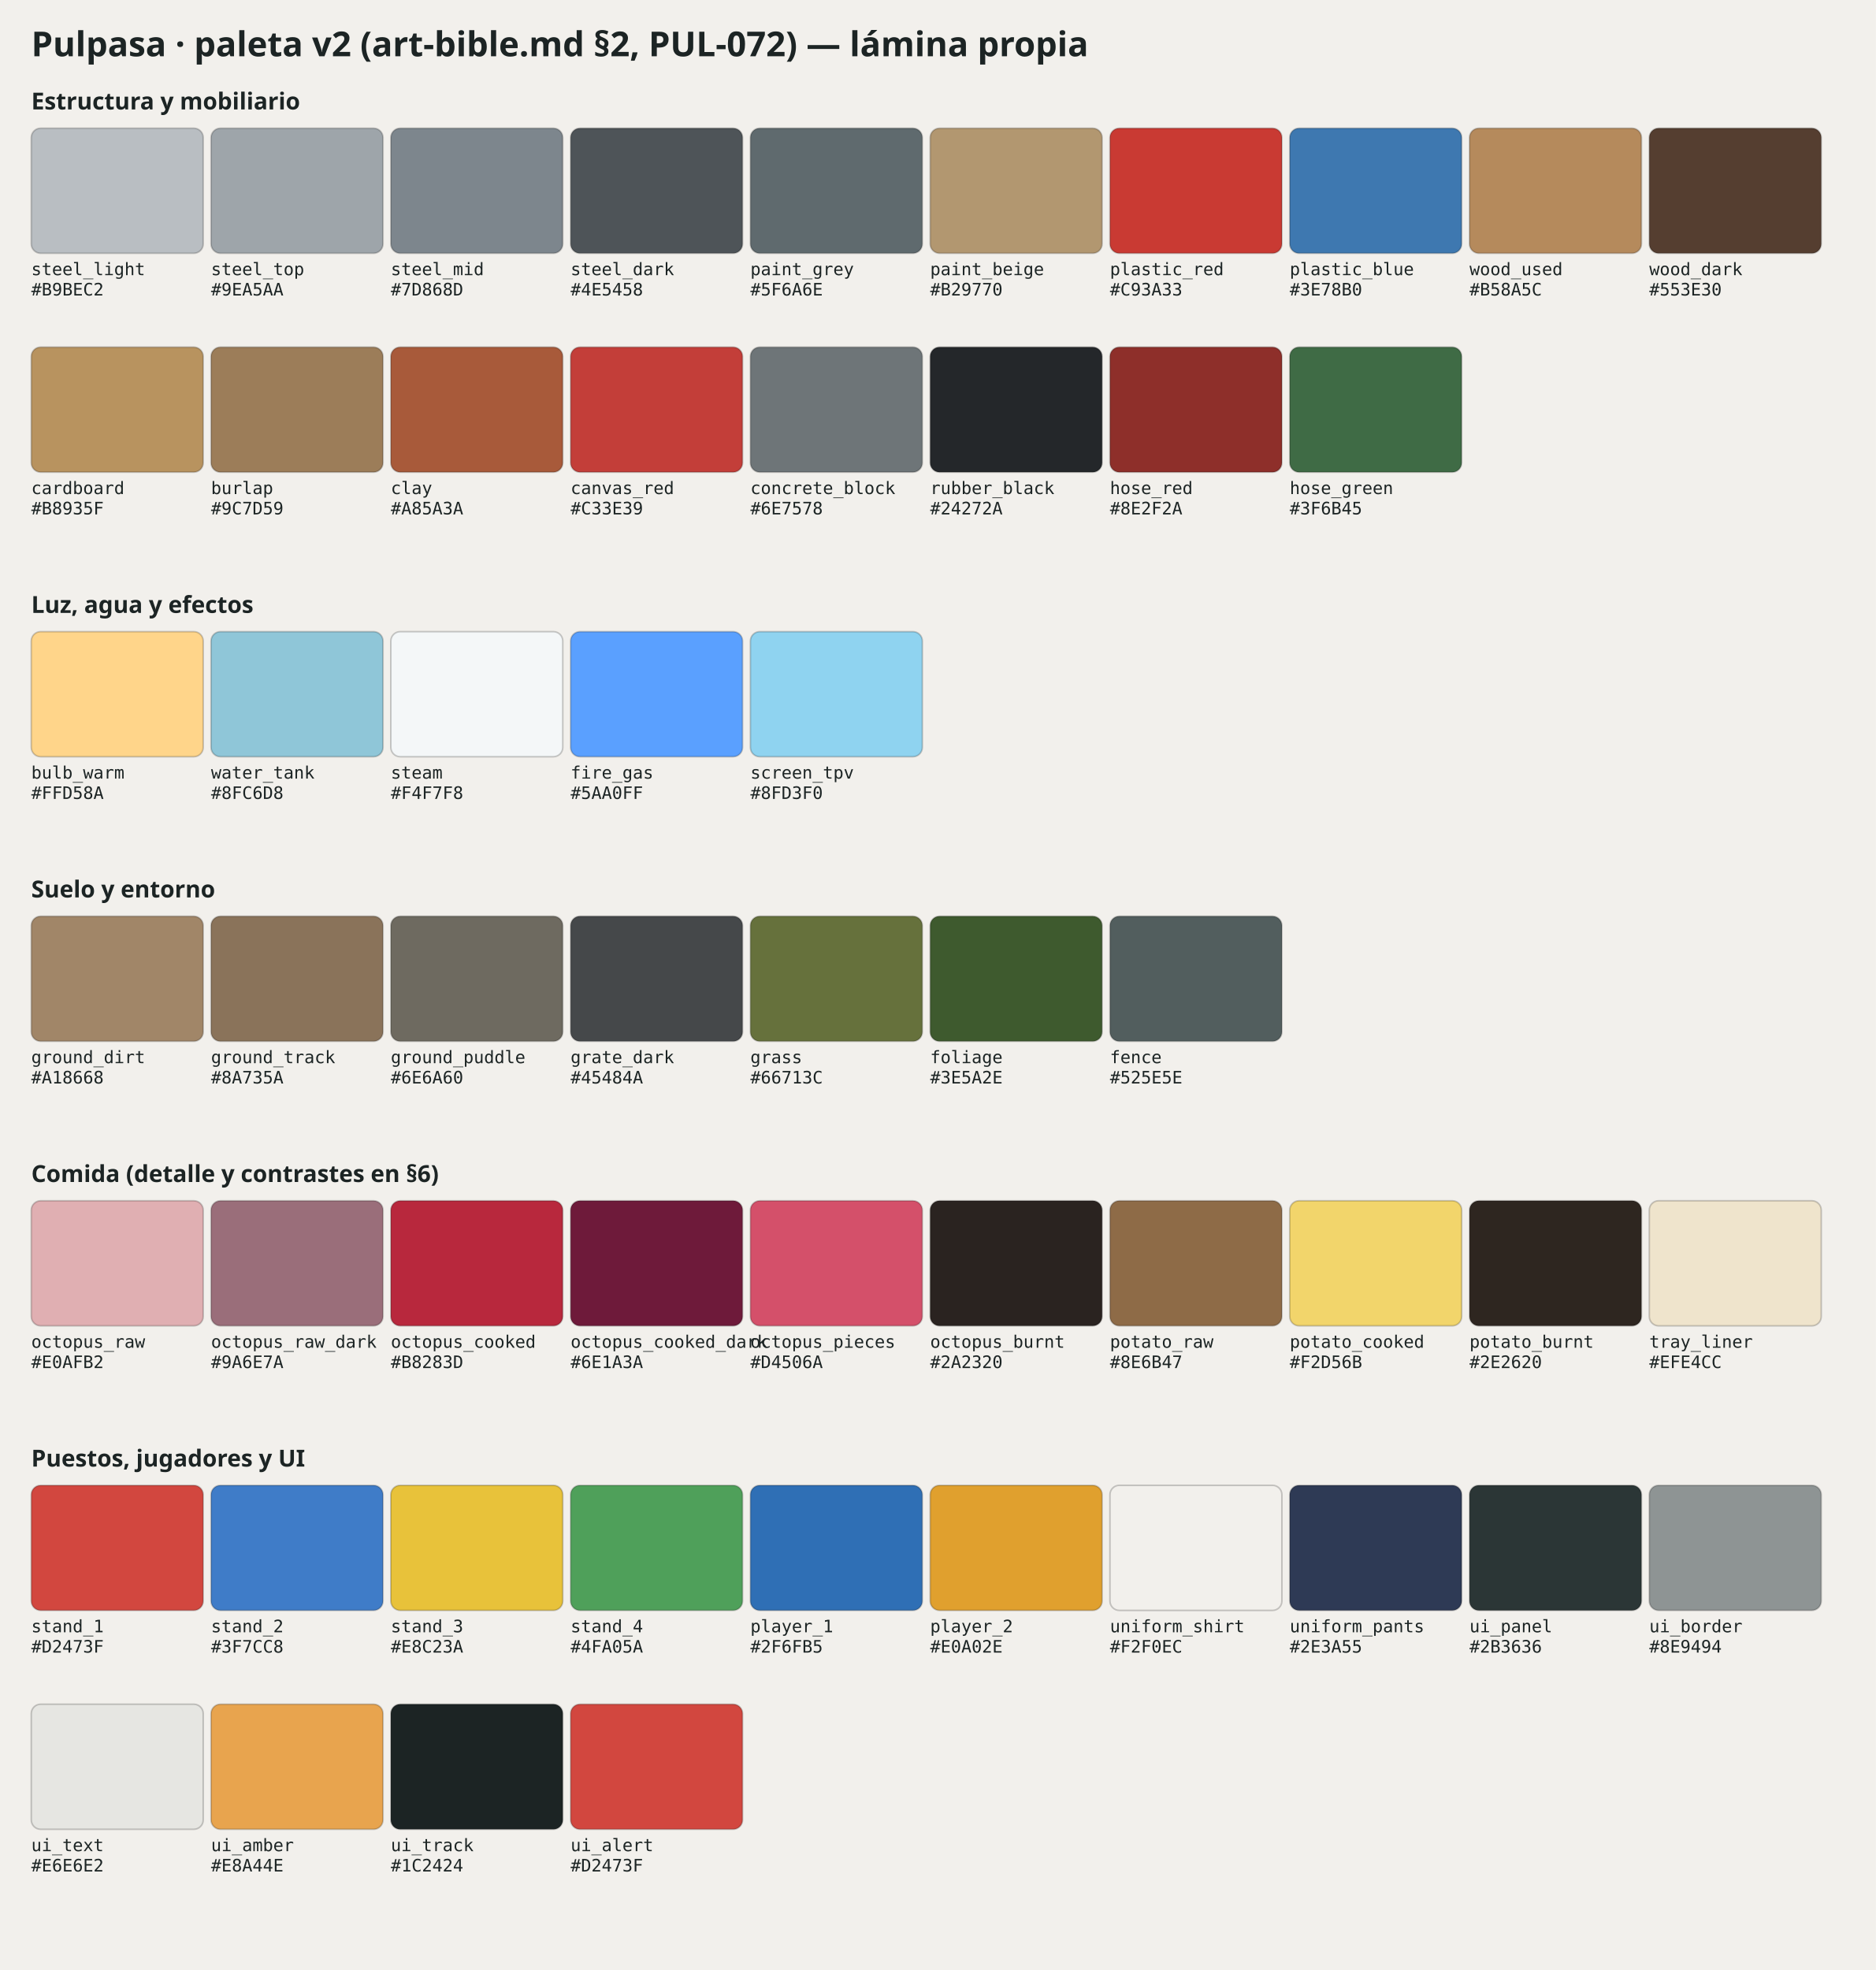
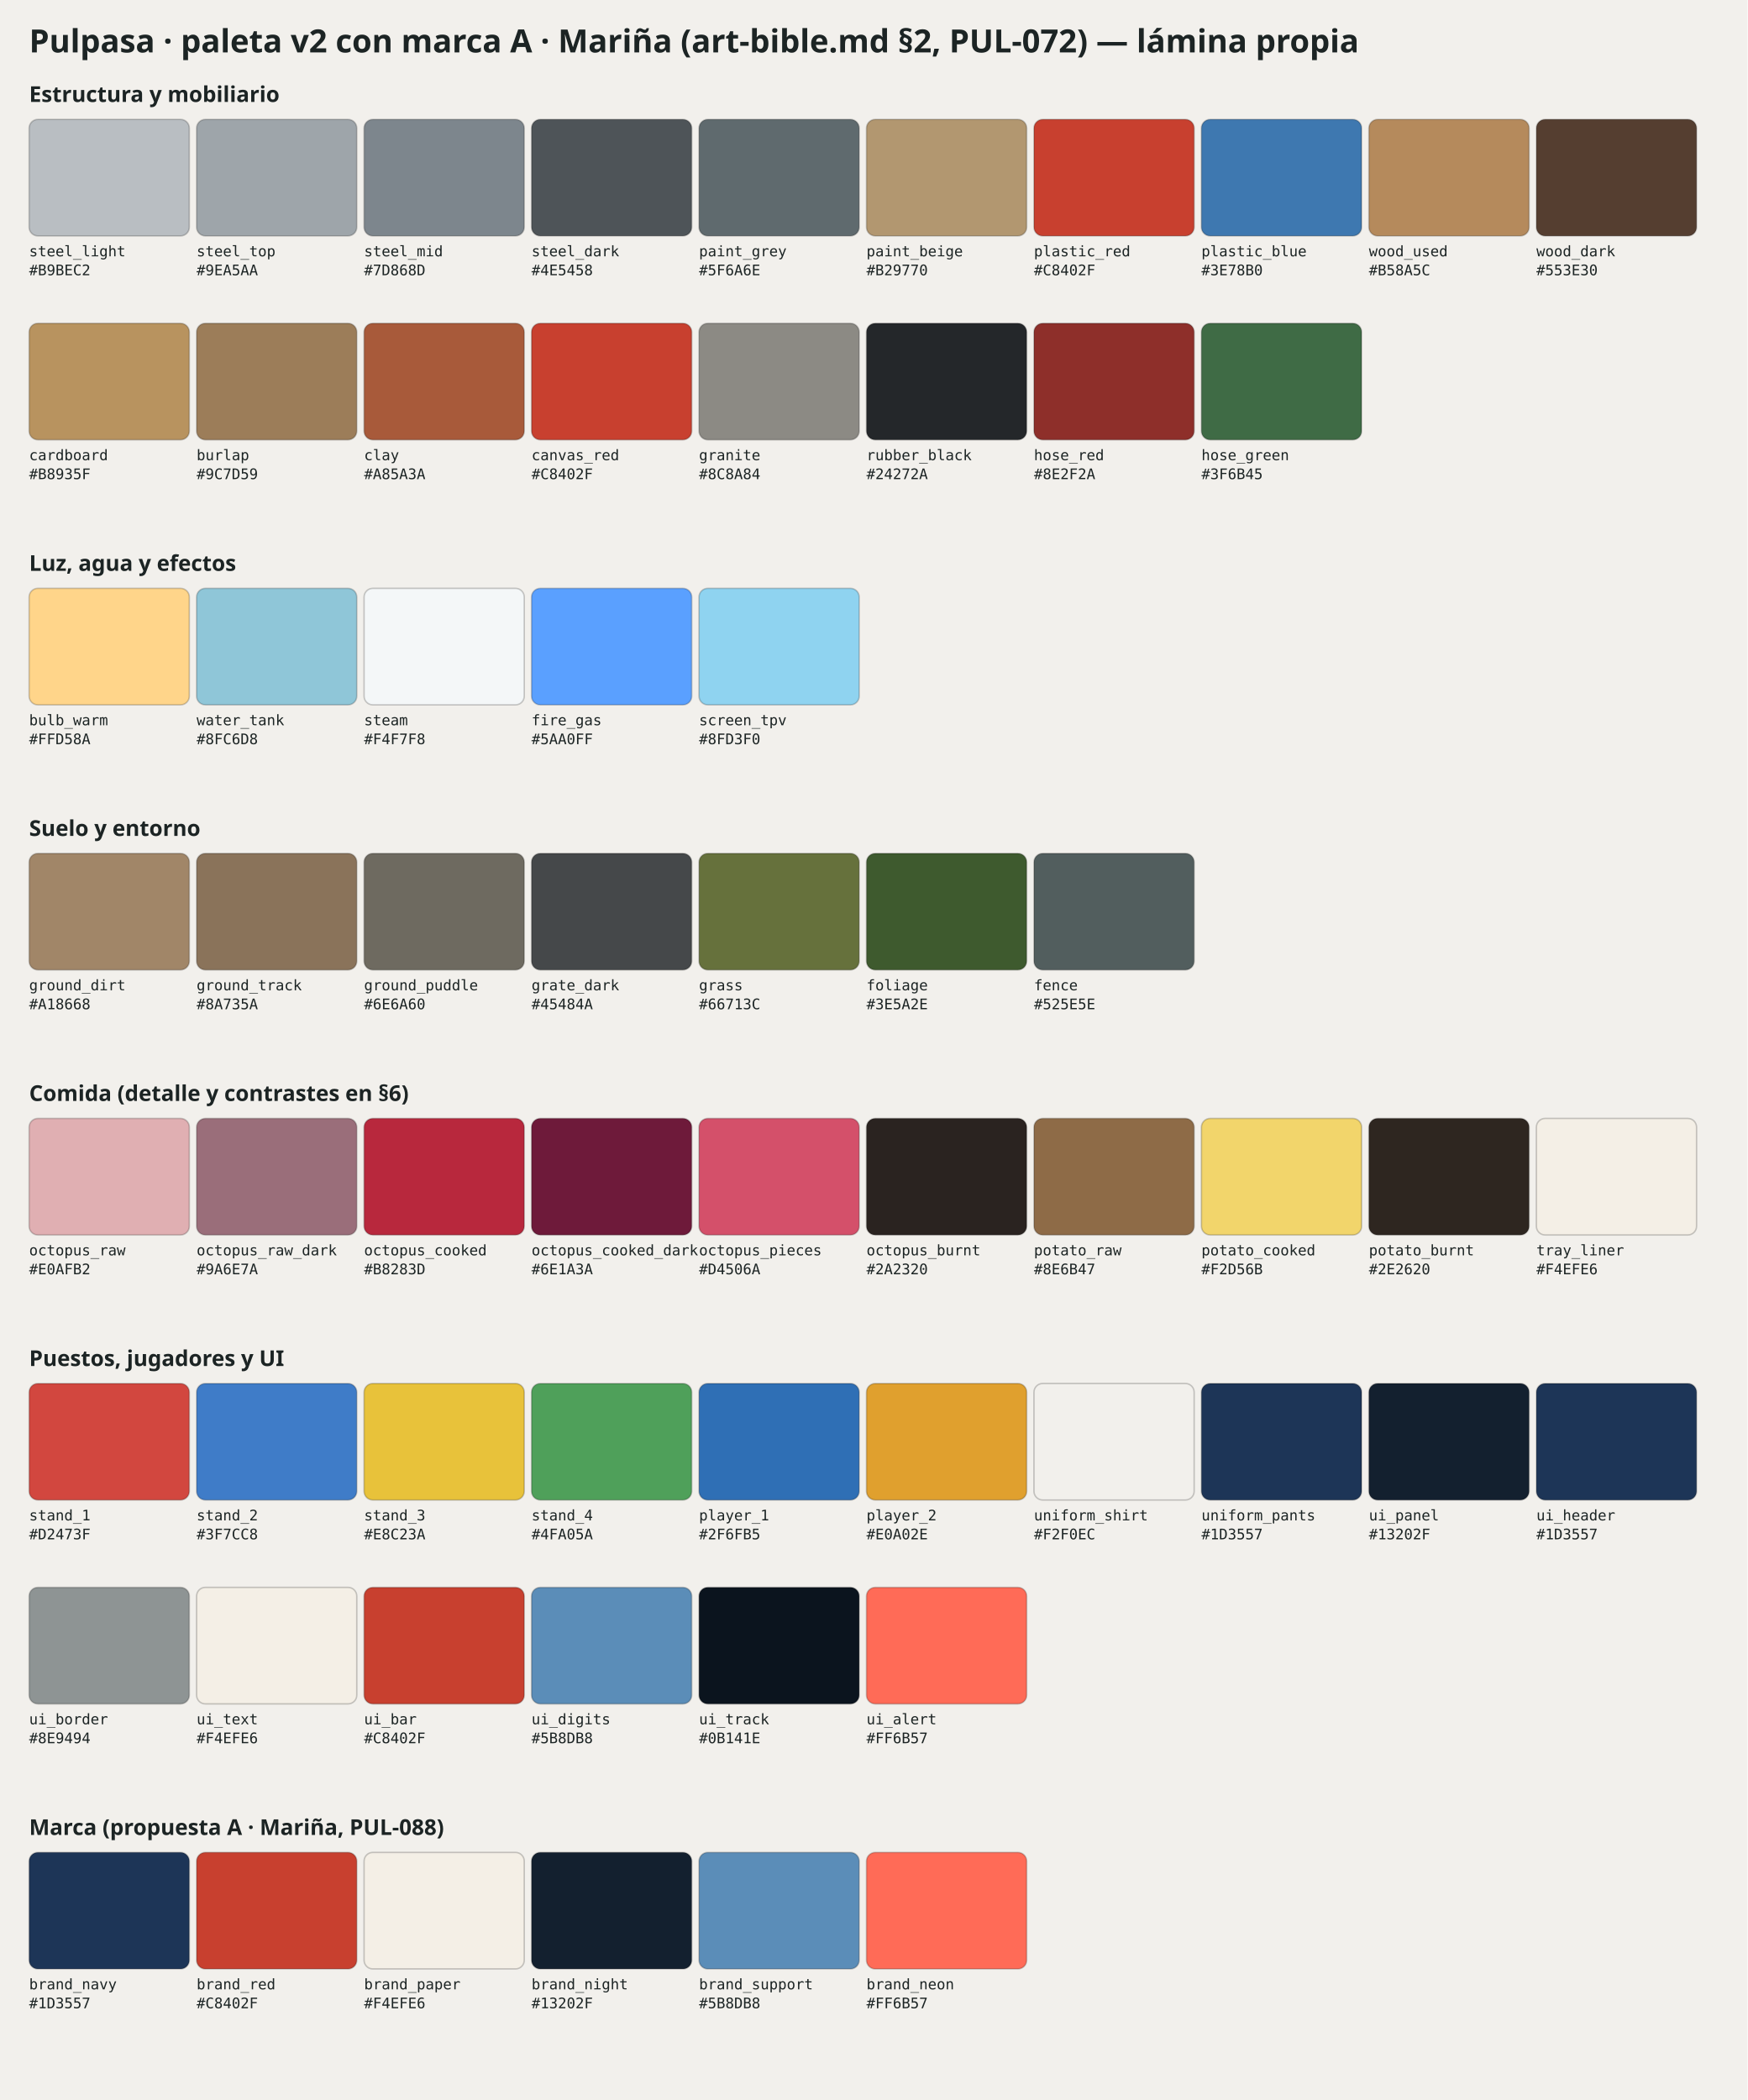
- <svg xmlns="http://www.w3.org/2000/svg" width="1200" height="1260" viewBox="0 0 1200 1260">
-   <style>.t{font:bold 22px sans-serif;fill:#1C2424}.h{font:bold 15px sans-serif;fill:#1C2424}.n{font:11px monospace;fill:#1C2424}</style>
+ <svg xmlns="http://www.w3.org/2000/svg" width="1200" height="1442" viewBox="0 0 1200 1442">
+   <style>.t{font:bold 22px sans-serif;fill:#1C2424}.h{font:bold 15px sans-serif;fill:#1C2424}.n{font:10px monospace;fill:#1C2424}</style>
  <rect width="100%" height="100%" fill="#F2F0EC" />
-   <text x="20" y="36" class="t">Pulpasa · paleta v2 (art-bible.md §2, PUL-072) — lámina propia</text>
+   <text x="20" y="36" class="t">Pulpasa · paleta v2 con marca A · Mariña (art-bible.md §2, PUL-072) — lámina propia</text>
  <text x="20" y="70" class="h">Estructura y mobiliario</text>
  <rect x="20" y="82" width="110" height="80" rx="6" fill="#B9BEC2" stroke="#00000033" />
  <text x="20" y="176" class="n">steel_light</text>
  <text x="20" y="189" class="n">#B9BEC2</text>
  <rect x="135" y="82" width="110" height="80" rx="6" fill="#9EA5AA" stroke="#00000033" />
  <text x="135" y="176" class="n">steel_top</text>
  <text x="135" y="189" class="n">#9EA5AA</text>
  <rect x="250" y="82" width="110" height="80" rx="6" fill="#7D868D" stroke="#00000033" />
  <text x="250" y="176" class="n">steel_mid</text>
  <text x="250" y="189" class="n">#7D868D</text>
  <rect x="365" y="82" width="110" height="80" rx="6" fill="#4E5458" stroke="#00000033" />
  <text x="365" y="176" class="n">steel_dark</text>
  <text x="365" y="189" class="n">#4E5458</text>
  <rect x="480" y="82" width="110" height="80" rx="6" fill="#5F6A6E" stroke="#00000033" />
  <text x="480" y="176" class="n">paint_grey</text>
  <text x="480" y="189" class="n">#5F6A6E</text>
  <rect x="595" y="82" width="110" height="80" rx="6" fill="#B29770" stroke="#00000033" />
  <text x="595" y="176" class="n">paint_beige</text>
  <text x="595" y="189" class="n">#B29770</text>
-   <rect x="710" y="82" width="110" height="80" rx="6" fill="#C93A33" stroke="#00000033" />
+   <rect x="710" y="82" width="110" height="80" rx="6" fill="#C8402F" stroke="#00000033" />
  <text x="710" y="176" class="n">plastic_red</text>
-   <text x="710" y="189" class="n">#C93A33</text>
+   <text x="710" y="189" class="n">#C8402F</text>
  <rect x="825" y="82" width="110" height="80" rx="6" fill="#3E78B0" stroke="#00000033" />
  <text x="825" y="176" class="n">plastic_blue</text>
  <text x="825" y="189" class="n">#3E78B0</text>
  <rect x="940" y="82" width="110" height="80" rx="6" fill="#B58A5C" stroke="#00000033" />
  <text x="940" y="176" class="n">wood_used</text>
  <text x="940" y="189" class="n">#B58A5C</text>
  <rect x="1055" y="82" width="110" height="80" rx="6" fill="#553E30" stroke="#00000033" />
  <text x="1055" y="176" class="n">wood_dark</text>
  <text x="1055" y="189" class="n">#553E30</text>
  <rect x="20" y="222" width="110" height="80" rx="6" fill="#B8935F" stroke="#00000033" />
  <text x="20" y="316" class="n">cardboard</text>
  <text x="20" y="329" class="n">#B8935F</text>
  <rect x="135" y="222" width="110" height="80" rx="6" fill="#9C7D59" stroke="#00000033" />
  <text x="135" y="316" class="n">burlap</text>
  <text x="135" y="329" class="n">#9C7D59</text>
  <rect x="250" y="222" width="110" height="80" rx="6" fill="#A85A3A" stroke="#00000033" />
  <text x="250" y="316" class="n">clay</text>
  <text x="250" y="329" class="n">#A85A3A</text>
-   <rect x="365" y="222" width="110" height="80" rx="6" fill="#C33E39" stroke="#00000033" />
+   <rect x="365" y="222" width="110" height="80" rx="6" fill="#C8402F" stroke="#00000033" />
  <text x="365" y="316" class="n">canvas_red</text>
-   <text x="365" y="329" class="n">#C33E39</text>
-   <rect x="480" y="222" width="110" height="80" rx="6" fill="#6E7578" stroke="#00000033" />
-   <text x="480" y="316" class="n">concrete_block</text>
-   <text x="480" y="329" class="n">#6E7578</text>
+   <text x="365" y="329" class="n">#C8402F</text>
+   <rect x="480" y="222" width="110" height="80" rx="6" fill="#8C8A84" stroke="#00000033" />
+   <text x="480" y="316" class="n">granite</text>
+   <text x="480" y="329" class="n">#8C8A84</text>
  <rect x="595" y="222" width="110" height="80" rx="6" fill="#24272A" stroke="#00000033" />
  <text x="595" y="316" class="n">rubber_black</text>
  <text x="595" y="329" class="n">#24272A</text>
  <rect x="710" y="222" width="110" height="80" rx="6" fill="#8E2F2A" stroke="#00000033" />
  <text x="710" y="316" class="n">hose_red</text>
  <text x="710" y="329" class="n">#8E2F2A</text>
  <rect x="825" y="222" width="110" height="80" rx="6" fill="#3F6B45" stroke="#00000033" />
  <text x="825" y="316" class="n">hose_green</text>
  <text x="825" y="329" class="n">#3F6B45</text>
  <text x="20" y="392" class="h">Luz, agua y efectos</text>
  <rect x="20" y="404" width="110" height="80" rx="6" fill="#FFD58A" stroke="#00000033" />
  <text x="20" y="498" class="n">bulb_warm</text>
  <text x="20" y="511" class="n">#FFD58A</text>
  <rect x="135" y="404" width="110" height="80" rx="6" fill="#8FC6D8" stroke="#00000033" />
  <text x="135" y="498" class="n">water_tank</text>
  <text x="135" y="511" class="n">#8FC6D8</text>
  <rect x="250" y="404" width="110" height="80" rx="6" fill="#F4F7F8" stroke="#00000033" />
  <text x="250" y="498" class="n">steam</text>
  <text x="250" y="511" class="n">#F4F7F8</text>
  <rect x="365" y="404" width="110" height="80" rx="6" fill="#5AA0FF" stroke="#00000033" />
  <text x="365" y="498" class="n">fire_gas</text>
  <text x="365" y="511" class="n">#5AA0FF</text>
  <rect x="480" y="404" width="110" height="80" rx="6" fill="#8FD3F0" stroke="#00000033" />
  <text x="480" y="498" class="n">screen_tpv</text>
  <text x="480" y="511" class="n">#8FD3F0</text>
  <text x="20" y="574" class="h">Suelo y entorno</text>
  <rect x="20" y="586" width="110" height="80" rx="6" fill="#A18668" stroke="#00000033" />
  <text x="20" y="680" class="n">ground_dirt</text>
  <text x="20" y="693" class="n">#A18668</text>
  <rect x="135" y="586" width="110" height="80" rx="6" fill="#8A735A" stroke="#00000033" />
  <text x="135" y="680" class="n">ground_track</text>
  <text x="135" y="693" class="n">#8A735A</text>
  <rect x="250" y="586" width="110" height="80" rx="6" fill="#6E6A60" stroke="#00000033" />
  <text x="250" y="680" class="n">ground_puddle</text>
  <text x="250" y="693" class="n">#6E6A60</text>
  <rect x="365" y="586" width="110" height="80" rx="6" fill="#45484A" stroke="#00000033" />
  <text x="365" y="680" class="n">grate_dark</text>
  <text x="365" y="693" class="n">#45484A</text>
  <rect x="480" y="586" width="110" height="80" rx="6" fill="#66713C" stroke="#00000033" />
  <text x="480" y="680" class="n">grass</text>
  <text x="480" y="693" class="n">#66713C</text>
  <rect x="595" y="586" width="110" height="80" rx="6" fill="#3E5A2E" stroke="#00000033" />
  <text x="595" y="680" class="n">foliage</text>
  <text x="595" y="693" class="n">#3E5A2E</text>
  <rect x="710" y="586" width="110" height="80" rx="6" fill="#525E5E" stroke="#00000033" />
  <text x="710" y="680" class="n">fence</text>
  <text x="710" y="693" class="n">#525E5E</text>
  <text x="20" y="756" class="h">Comida (detalle y contrastes en §6)</text>
  <rect x="20" y="768" width="110" height="80" rx="6" fill="#E0AFB2" stroke="#00000033" />
  <text x="20" y="862" class="n">octopus_raw</text>
  <text x="20" y="875" class="n">#E0AFB2</text>
  <rect x="135" y="768" width="110" height="80" rx="6" fill="#9A6E7A" stroke="#00000033" />
  <text x="135" y="862" class="n">octopus_raw_dark</text>
  <text x="135" y="875" class="n">#9A6E7A</text>
  <rect x="250" y="768" width="110" height="80" rx="6" fill="#B8283D" stroke="#00000033" />
  <text x="250" y="862" class="n">octopus_cooked</text>
  <text x="250" y="875" class="n">#B8283D</text>
  <rect x="365" y="768" width="110" height="80" rx="6" fill="#6E1A3A" stroke="#00000033" />
  <text x="365" y="862" class="n">octopus_cooked_dark</text>
  <text x="365" y="875" class="n">#6E1A3A</text>
  <rect x="480" y="768" width="110" height="80" rx="6" fill="#D4506A" stroke="#00000033" />
  <text x="480" y="862" class="n">octopus_pieces</text>
  <text x="480" y="875" class="n">#D4506A</text>
  <rect x="595" y="768" width="110" height="80" rx="6" fill="#2A2320" stroke="#00000033" />
  <text x="595" y="862" class="n">octopus_burnt</text>
  <text x="595" y="875" class="n">#2A2320</text>
  <rect x="710" y="768" width="110" height="80" rx="6" fill="#8E6B47" stroke="#00000033" />
  <text x="710" y="862" class="n">potato_raw</text>
  <text x="710" y="875" class="n">#8E6B47</text>
  <rect x="825" y="768" width="110" height="80" rx="6" fill="#F2D56B" stroke="#00000033" />
  <text x="825" y="862" class="n">potato_cooked</text>
  <text x="825" y="875" class="n">#F2D56B</text>
  <rect x="940" y="768" width="110" height="80" rx="6" fill="#2E2620" stroke="#00000033" />
  <text x="940" y="862" class="n">potato_burnt</text>
  <text x="940" y="875" class="n">#2E2620</text>
-   <rect x="1055" y="768" width="110" height="80" rx="6" fill="#EFE4CC" stroke="#00000033" />
+   <rect x="1055" y="768" width="110" height="80" rx="6" fill="#F4EFE6" stroke="#00000033" />
  <text x="1055" y="862" class="n">tray_liner</text>
-   <text x="1055" y="875" class="n">#EFE4CC</text>
+   <text x="1055" y="875" class="n">#F4EFE6</text>
  <text x="20" y="938" class="h">Puestos, jugadores y UI</text>
  <rect x="20" y="950" width="110" height="80" rx="6" fill="#D2473F" stroke="#00000033" />
  <text x="20" y="1044" class="n">stand_1</text>
  <text x="20" y="1057" class="n">#D2473F</text>
  <rect x="135" y="950" width="110" height="80" rx="6" fill="#3F7CC8" stroke="#00000033" />
  <text x="135" y="1044" class="n">stand_2</text>
  <text x="135" y="1057" class="n">#3F7CC8</text>
  <rect x="250" y="950" width="110" height="80" rx="6" fill="#E8C23A" stroke="#00000033" />
  <text x="250" y="1044" class="n">stand_3</text>
  <text x="250" y="1057" class="n">#E8C23A</text>
  <rect x="365" y="950" width="110" height="80" rx="6" fill="#4FA05A" stroke="#00000033" />
  <text x="365" y="1044" class="n">stand_4</text>
  <text x="365" y="1057" class="n">#4FA05A</text>
  <rect x="480" y="950" width="110" height="80" rx="6" fill="#2F6FB5" stroke="#00000033" />
  <text x="480" y="1044" class="n">player_1</text>
  <text x="480" y="1057" class="n">#2F6FB5</text>
  <rect x="595" y="950" width="110" height="80" rx="6" fill="#E0A02E" stroke="#00000033" />
  <text x="595" y="1044" class="n">player_2</text>
  <text x="595" y="1057" class="n">#E0A02E</text>
  <rect x="710" y="950" width="110" height="80" rx="6" fill="#F2F0EC" stroke="#00000033" />
  <text x="710" y="1044" class="n">uniform_shirt</text>
  <text x="710" y="1057" class="n">#F2F0EC</text>
-   <rect x="825" y="950" width="110" height="80" rx="6" fill="#2E3A55" stroke="#00000033" />
+   <rect x="825" y="950" width="110" height="80" rx="6" fill="#1D3557" stroke="#00000033" />
  <text x="825" y="1044" class="n">uniform_pants</text>
-   <text x="825" y="1057" class="n">#2E3A55</text>
-   <rect x="940" y="950" width="110" height="80" rx="6" fill="#2B3636" stroke="#00000033" />
+   <text x="825" y="1057" class="n">#1D3557</text>
+   <rect x="940" y="950" width="110" height="80" rx="6" fill="#13202F" stroke="#00000033" />
  <text x="940" y="1044" class="n">ui_panel</text>
-   <text x="940" y="1057" class="n">#2B3636</text>
-   <rect x="1055" y="950" width="110" height="80" rx="6" fill="#8E9494" stroke="#00000033" />
-   <text x="1055" y="1044" class="n">ui_border</text>
-   <text x="1055" y="1057" class="n">#8E9494</text>
-   <rect x="20" y="1090" width="110" height="80" rx="6" fill="#E6E6E2" stroke="#00000033" />
-   <text x="20" y="1184" class="n">ui_text</text>
-   <text x="20" y="1197" class="n">#E6E6E2</text>
-   <rect x="135" y="1090" width="110" height="80" rx="6" fill="#E8A44E" stroke="#00000033" />
-   <text x="135" y="1184" class="n">ui_amber</text>
-   <text x="135" y="1197" class="n">#E8A44E</text>
-   <rect x="250" y="1090" width="110" height="80" rx="6" fill="#1C2424" stroke="#00000033" />
-   <text x="250" y="1184" class="n">ui_track</text>
-   <text x="250" y="1197" class="n">#1C2424</text>
-   <rect x="365" y="1090" width="110" height="80" rx="6" fill="#D2473F" stroke="#00000033" />
-   <text x="365" y="1184" class="n">ui_alert</text>
-   <text x="365" y="1197" class="n">#D2473F</text>
+   <text x="940" y="1057" class="n">#13202F</text>
+   <rect x="1055" y="950" width="110" height="80" rx="6" fill="#1D3557" stroke="#00000033" />
+   <text x="1055" y="1044" class="n">ui_header</text>
+   <text x="1055" y="1057" class="n">#1D3557</text>
+   <rect x="20" y="1090" width="110" height="80" rx="6" fill="#8E9494" stroke="#00000033" />
+   <text x="20" y="1184" class="n">ui_border</text>
+   <text x="20" y="1197" class="n">#8E9494</text>
+   <rect x="135" y="1090" width="110" height="80" rx="6" fill="#F4EFE6" stroke="#00000033" />
+   <text x="135" y="1184" class="n">ui_text</text>
+   <text x="135" y="1197" class="n">#F4EFE6</text>
+   <rect x="250" y="1090" width="110" height="80" rx="6" fill="#C8402F" stroke="#00000033" />
+   <text x="250" y="1184" class="n">ui_bar</text>
+   <text x="250" y="1197" class="n">#C8402F</text>
+   <rect x="365" y="1090" width="110" height="80" rx="6" fill="#5B8DB8" stroke="#00000033" />
+   <text x="365" y="1184" class="n">ui_digits</text>
+   <text x="365" y="1197" class="n">#5B8DB8</text>
+   <rect x="480" y="1090" width="110" height="80" rx="6" fill="#0B141E" stroke="#00000033" />
+   <text x="480" y="1184" class="n">ui_track</text>
+   <text x="480" y="1197" class="n">#0B141E</text>
+   <rect x="595" y="1090" width="110" height="80" rx="6" fill="#FF6B57" stroke="#00000033" />
+   <text x="595" y="1184" class="n">ui_alert</text>
+   <text x="595" y="1197" class="n">#FF6B57</text>
+   <text x="20" y="1260" class="h">Marca (propuesta A · Mariña, PUL-088)</text>
+   <rect x="20" y="1272" width="110" height="80" rx="6" fill="#1D3557" stroke="#00000033" />
+   <text x="20" y="1366" class="n">brand_navy</text>
+   <text x="20" y="1379" class="n">#1D3557</text>
+   <rect x="135" y="1272" width="110" height="80" rx="6" fill="#C8402F" stroke="#00000033" />
+   <text x="135" y="1366" class="n">brand_red</text>
+   <text x="135" y="1379" class="n">#C8402F</text>
+   <rect x="250" y="1272" width="110" height="80" rx="6" fill="#F4EFE6" stroke="#00000033" />
+   <text x="250" y="1366" class="n">brand_paper</text>
+   <text x="250" y="1379" class="n">#F4EFE6</text>
+   <rect x="365" y="1272" width="110" height="80" rx="6" fill="#13202F" stroke="#00000033" />
+   <text x="365" y="1366" class="n">brand_night</text>
+   <text x="365" y="1379" class="n">#13202F</text>
+   <rect x="480" y="1272" width="110" height="80" rx="6" fill="#5B8DB8" stroke="#00000033" />
+   <text x="480" y="1366" class="n">brand_support</text>
+   <text x="480" y="1379" class="n">#5B8DB8</text>
+   <rect x="595" y="1272" width="110" height="80" rx="6" fill="#FF6B57" stroke="#00000033" />
+   <text x="595" y="1366" class="n">brand_neon</text>
+   <text x="595" y="1379" class="n">#FF6B57</text>
</svg>
